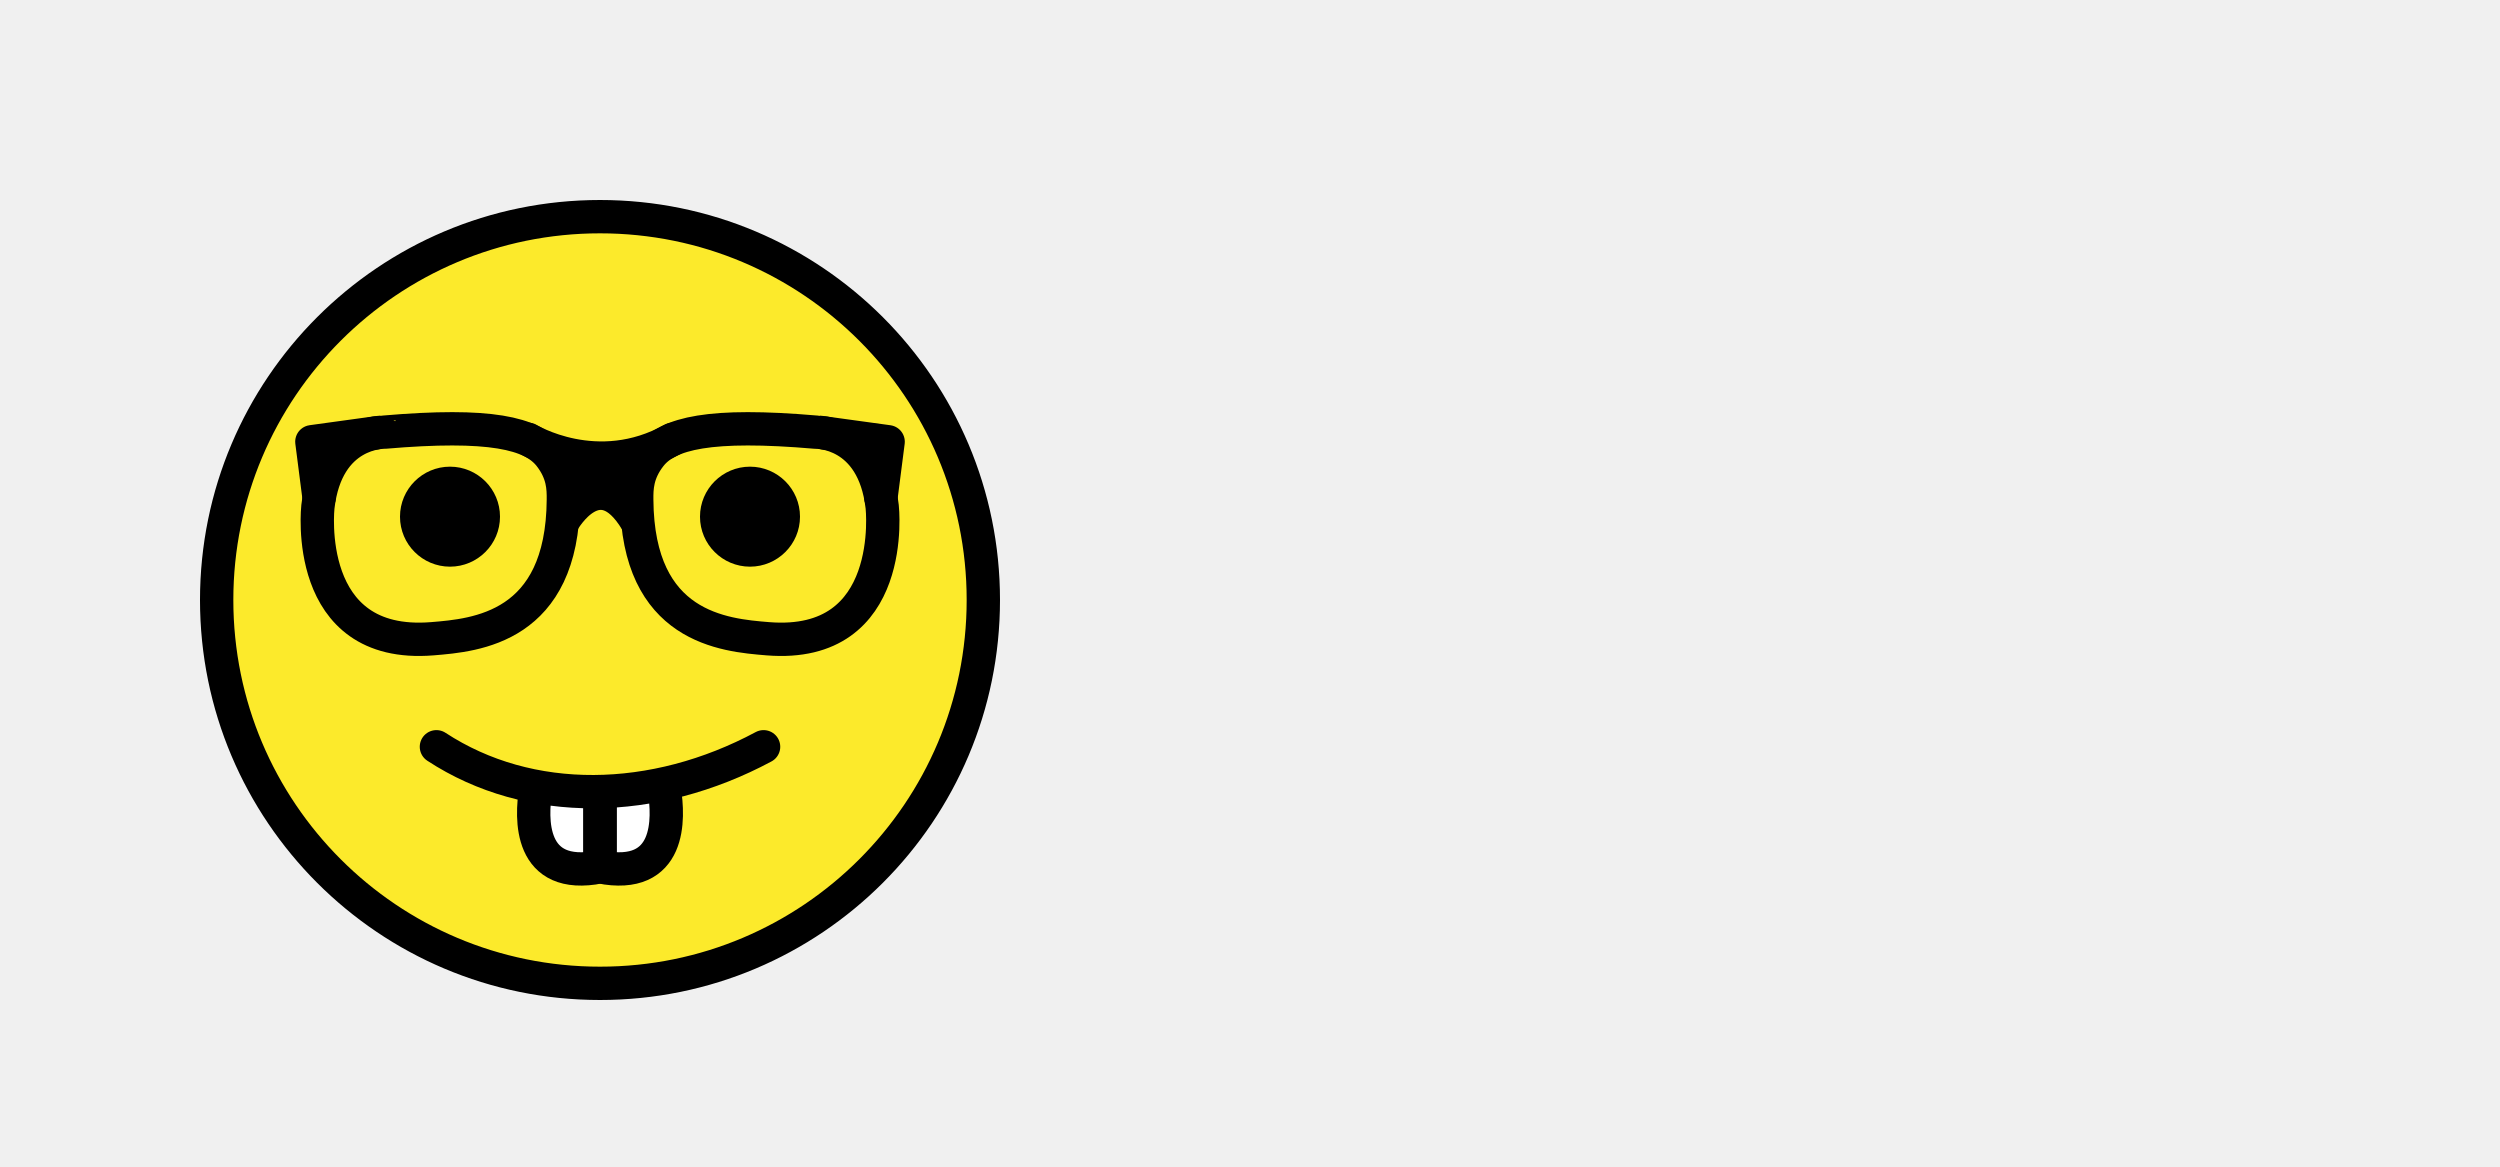
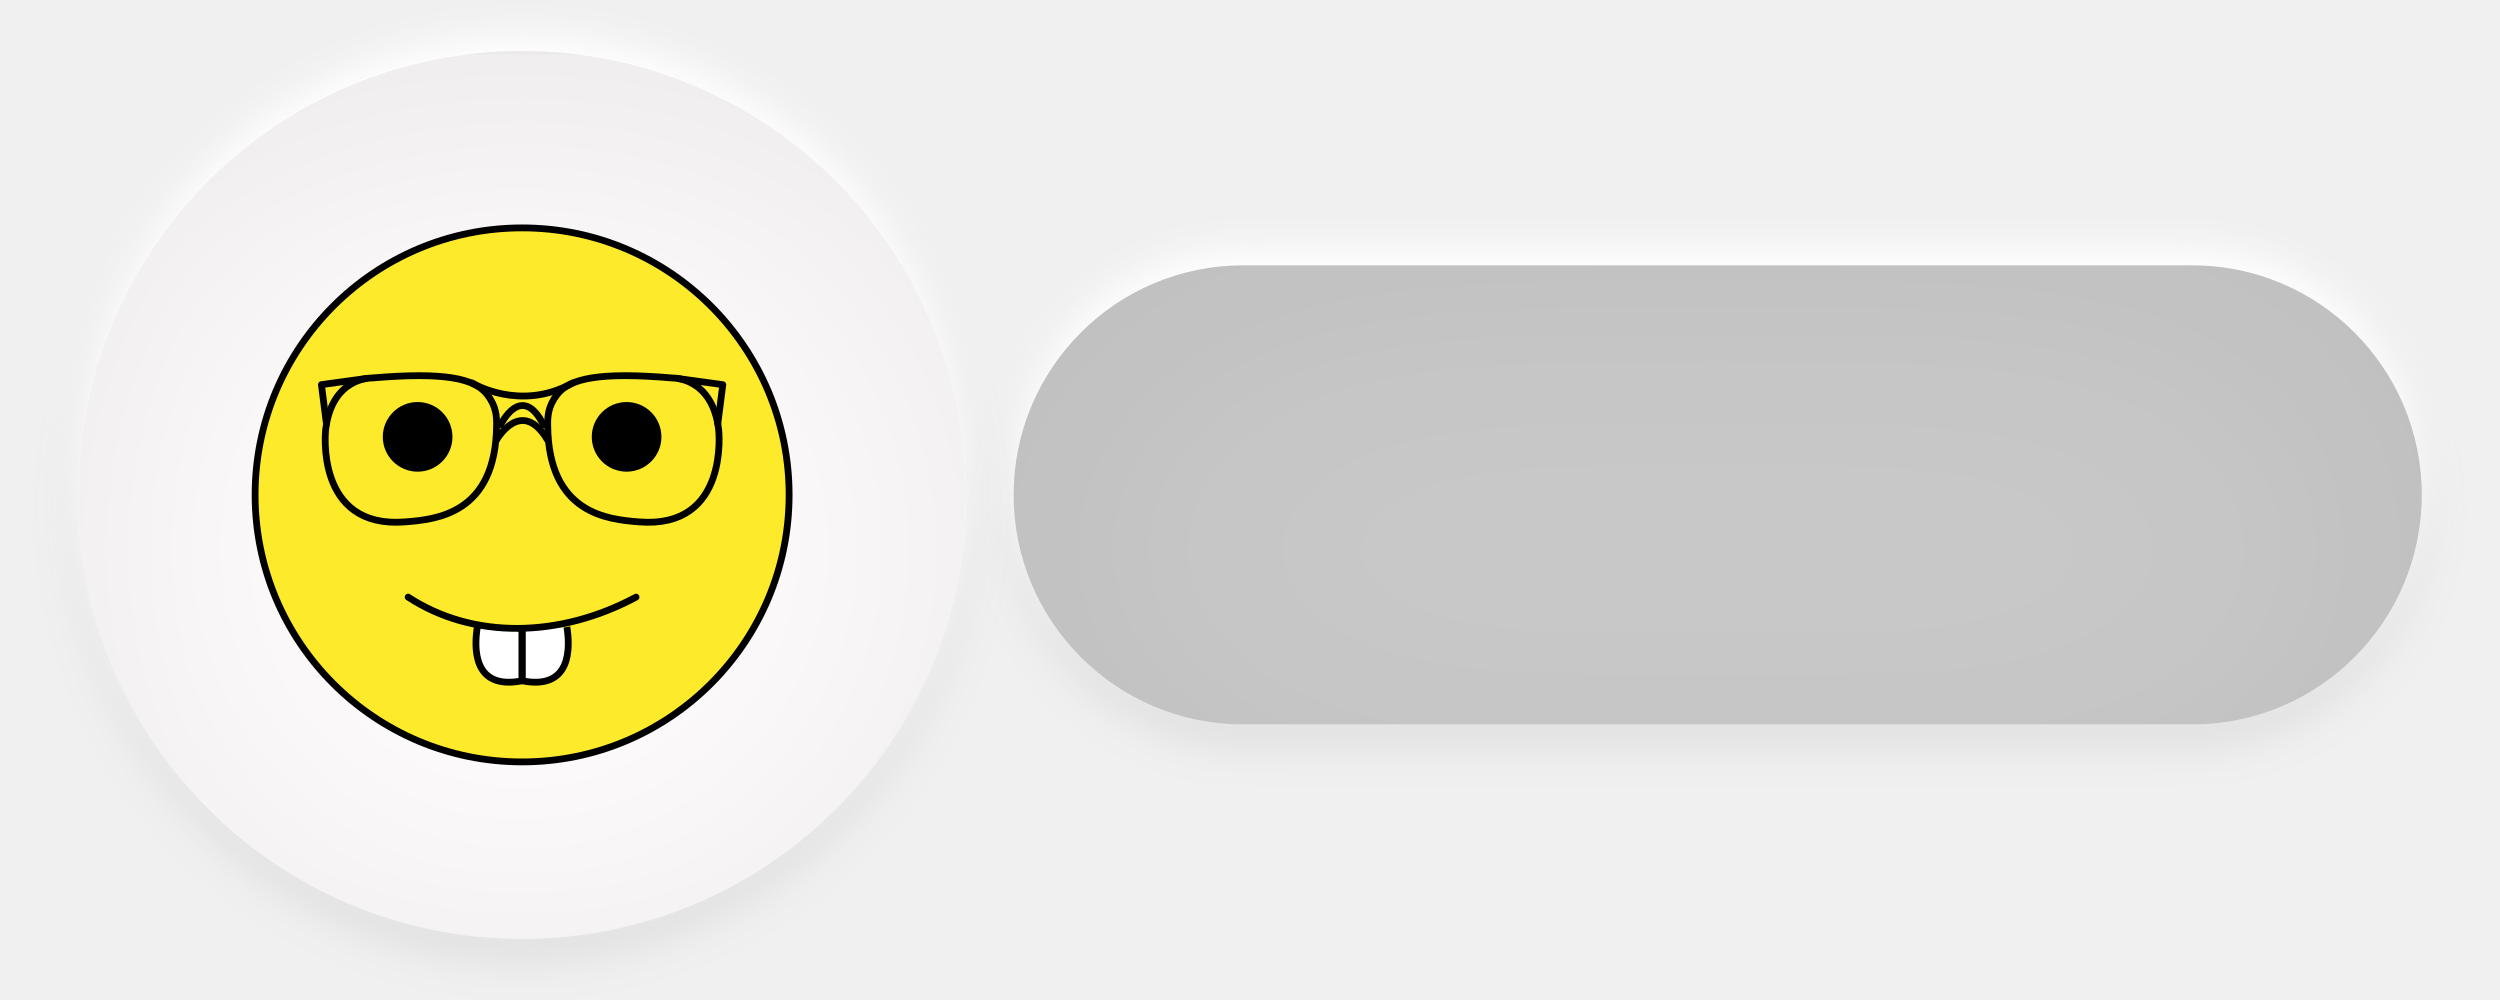
- <svg xmlns="http://www.w3.org/2000/svg" id="emoji" viewBox="0 0 150 70">
-   <rect id="my-rect" fill="#e5f9ff" x="0" y="0" rx="20" ry="20" />
-   <g>
-     <g id="color">
-       <circle cx="36" cy="36" r="23" fill="#FCEA2B" />
-       <path fill="#FFFFFF" d="M32.143,47.374c-0.282,1.723-0.434,5.488,3.857,4.64v-4.37" />
-       <path fill="#FFFFFF" d="M39.857,47.374c0.282,1.723,0.434,5.488-3.857,4.64v-4.37" />
+ <svg xmlns="http://www.w3.org/2000/svg" xmlns:xlink="http://www.w3.org/1999/xlink" width="200px" height="80px" viewBox="0 0 715 294" version="1.1">
+   <defs>
+     <rect id="path-zpmiyhw9pq-1" x="288" y="78" width="414" height="135" rx="67.5" />
+     <filter x="-5.3%" y="-17.8%" width="110.6%" height="137.8%" filterUnits="objectBoundingBox" id="filter-zpmiyhw9pq-2">
+       <feOffset dx="0" dy="5" in="SourceAlpha" result="shadowOffsetOuter1" />
+       <feGaussianBlur stdDeviation="6.5" in="shadowOffsetOuter1" result="shadowBlurOuter1" />
+       <feComposite in="shadowBlurOuter1" in2="SourceAlpha" operator="out" result="shadowBlurOuter1" />
+       <feColorMatrix values="0 0 0 0 0.86   0 0 0 0 0.86   0 0 0 0 0.86  0 0 0 1 0" type="matrix" in="shadowBlurOuter1" result="shadowMatrixOuter1" />
+       <feOffset dx="0" dy="-5" in="SourceAlpha" result="shadowOffsetOuter2" />
+       <feGaussianBlur stdDeviation="5" in="shadowOffsetOuter2" result="shadowBlurOuter2" />
+       <feComposite in="shadowBlurOuter2" in2="SourceAlpha" operator="out" result="shadowBlurOuter2" />
+       <feColorMatrix values="0 0 0 0 1   0 0 0 0 1   0 0 0 0 1  0 0 0 1 0" type="matrix" in="shadowBlurOuter2" result="shadowMatrixOuter2" />
+       <feMerge>
+         <feMergeNode in="shadowMatrixOuter1" />
+         <feMergeNode in="shadowMatrixOuter2" />
+       </feMerge>
+     </filter>
+     <filter x="-19.2%" y="-60.4%" width="138.4%" height="223.0%" filterUnits="objectBoundingBox" id="filter-zpmiyhw9pq-3">
+       <feGaussianBlur stdDeviation="58.5" in="SourceAlpha" result="shadowBlurInner1" />
+       <feOffset dx="0" dy="16" in="shadowBlurInner1" result="shadowOffsetInner1" />
+       <feComposite in="shadowOffsetInner1" in2="SourceAlpha" operator="arithmetic" k2="-1" k3="1" result="shadowInnerInner1" />
+       <feColorMatrix values="0 0 0 0 0   0 0 0 0 0   0 0 0 0 0  0 0 0 0.078 0" type="matrix" in="shadowInnerInner1" />
+     </filter>
+     <circle id="path-zpmiyhw9pq-4" cx="143.5" cy="145.5" r="130.5" />
+     <filter x="-8.4%" y="-9.2%" width="116.9%" height="119.5%" filterUnits="objectBoundingBox" id="filter-zpmiyhw9pq-5">
+       <feOffset dx="0" dy="5" in="SourceAlpha" result="shadowOffsetOuter1" />
+       <feGaussianBlur stdDeviation="6.5" in="shadowOffsetOuter1" result="shadowBlurOuter1" />
+       <feColorMatrix values="0 0 0 0 0.86   0 0 0 0 0.86   0 0 0 0 0.86  0 0 0 1 0" type="matrix" in="shadowBlurOuter1" result="shadowMatrixOuter1" />
+       <feOffset dx="0" dy="-5" in="SourceAlpha" result="shadowOffsetOuter2" />
+       <feGaussianBlur stdDeviation="5" in="shadowOffsetOuter2" result="shadowBlurOuter2" />
+       <feColorMatrix values="0 0 0 0 1   0 0 0 0 1   0 0 0 0 1  0 0 0 1 0" type="matrix" in="shadowBlurOuter2" result="shadowMatrixOuter2" />
+       <feMerge>
+         <feMergeNode in="shadowMatrixOuter1" />
+         <feMergeNode in="shadowMatrixOuter2" />
+       </feMerge>
+     </filter>
+     <filter x="-30.5%" y="-31.2%" width="160.9%" height="163.6%" filterUnits="objectBoundingBox" id="filter-zpmiyhw9pq-6">
+       <feGaussianBlur stdDeviation="58.5" in="SourceAlpha" result="shadowBlurInner1" />
+       <feOffset dx="0" dy="16" in="shadowBlurInner1" result="shadowOffsetInner1" />
+       <feComposite in="shadowOffsetInner1" in2="SourceAlpha" operator="arithmetic" k2="-1" k3="1" result="shadowInnerInner1" />
+       <feColorMatrix values="0 0 0 0 0   0 0 0 0 0   0 0 0 0 0  0 0 0 0.078 0" type="matrix" in="shadowInnerInner1" />
+     </filter>
+   </defs>
+   <g id="Page-1" stroke="none" stroke-width="1" fill="none" fill-rule="evenodd">
+     <g id="Rectangle-Copy-2">
+       <use fill="black" fill-opacity="1" filter="url(#filter-zpmiyhw9pq-2)" xlink:href="#path-zpmiyhw9pq-1" />
+       <use fill-opacity="0.15" fill="#000000" fill-rule="evenodd" xlink:href="#path-zpmiyhw9pq-1" />
+       <use fill="black" fill-opacity="1" filter="url(#filter-zpmiyhw9pq-3)" xlink:href="#path-zpmiyhw9pq-1" />
    </g>
-     <g id="hair" />
-     <g id="skin" />
-     <g id="skin-shadow" />
-     <g id="line">
-       <circle cx="36" cy="36" r="23" fill="none" stroke="#000000" stroke-linecap="round" stroke-linejoin="round" stroke-miterlimit="10" stroke-width="2" />
-       <path fill="none" stroke="#000000" stroke-linecap="round" stroke-linejoin="round" stroke-miterlimit="10" stroke-width="2" d="M19.074,30.407c0,0-0.953,8.551,6.861,7.918c2.62-0.212,7.816-0.651,7.867-8.343 c0.005-0.698-0.008-1.599-0.811-2.63c-1.065-1.367-3.572-1.971-9.945-1.422 C23.047,25.931,19.6,25.832,19.074,30.407z" />
-       <polyline fill="none" stroke="#000000" stroke-linecap="round" stroke-linejoin="round" stroke-miterlimit="10" stroke-width="2" points="19.145,29.874 18.712,26.503 22.545,25.975" />
-       <path fill="none" stroke="#000000" stroke-linecap="round" stroke-linejoin="round" stroke-miterlimit="10" stroke-width="2" d="M52.932,30.407c0,0,0.953,8.551-6.861,7.918c-2.62-0.212-7.816-0.651-7.867-8.343 c-0.005-0.698,0.008-1.599,0.811-2.63c1.065-1.367,3.572-1.971,9.945-1.422 C48.96,25.931,52.406,25.832,52.932,30.407z" />
-       <path fill="none" stroke="#000000" stroke-linecap="round" stroke-linejoin="round" stroke-miterlimit="10" stroke-width="2" d="M31.696,26.359c0,0,4.124,2.534,8.657,0" />
-       <path fill="none" stroke="#000000" stroke-linecap="round" stroke-linejoin="round" stroke-miterlimit="10" stroke-width="2" d="M33.802,31.261c0,0,2.127-3.751,4.383,0" />
-       <polyline fill="none" stroke="#000000" stroke-linecap="round" stroke-linejoin="round" stroke-miterlimit="10" stroke-width="2" points="52.855,29.877 53.288,26.505 49.455,25.978" />
-       <path fill="none" stroke="#000000" stroke-linecap="round" stroke-linejoin="round" stroke-miterlimit="10" stroke-width="2" d="M34.146,29.971c0,0,1.795-3.751,3.699,0" />
-       <path fill="none" stroke="#000000" stroke-miterlimit="10" stroke-width="2" d="M32.143,47.374 c-0.282,1.723-0.434,5.488,3.857,4.64v-4.37" />
-       <path d="M30,31c0,1.657-1.345,3-3,3c-1.655,0-3-1.343-3-3c0-1.655,1.345-3,3-3C28.655,28,30,29.345,30,31" />
-       <path d="M48,31c0,1.657-1.345,3-3,3s-3-1.343-3-3c0-1.655,1.345-3,3-3S48,29.345,48,31" />
-       <path fill="none" stroke="#000000" stroke-miterlimit="10" stroke-width="2" d="M39.857,47.374 c0.282,1.723,0.434,5.488-3.857,4.64v-4.37" />
-       <path fill="none" stroke="#000000" stroke-linecap="round" stroke-linejoin="round" stroke-miterlimit="10" stroke-width="2" d="M45.815,44.806c-6.574,3.525-14.045,3.658-19.63,0" />
+     <g id="Oval-Copy-2">
+       <use fill="black" fill-opacity="1" filter="url(#filter-zpmiyhw9pq-5)" xlink:href="#path-zpmiyhw9pq-4" />
+       <use fill="#FFFDFD" fill-rule="evenodd" xlink:href="#path-zpmiyhw9pq-4" />
+       <use fill="black" fill-opacity="1" filter="url(#filter-zpmiyhw9pq-6)" xlink:href="#path-zpmiyhw9pq-4" />
    </g>
-     <animateTransform id="animate" attributeName="transform" attributeType="XML" type="rotate" from="0 36 36" to="360 36 36" dur="2s" repeatCount="indefinite" />
+     <g>
+       <g id="Group" transform="translate(65, 67)">
+         <g id="color" fill-rule="nonzero">
+           <circle id="Oval" fill="#FCEA2B" cx="78.5" cy="78.5" r="78.5" />
+           <path d="M65.337,117.321 C64.375,123.203 63.855,136.052 78.5,133.157 L78.5,118.243" id="Path" fill="#FFFFFF" />
+           <path d="M91.663,117.321 C92.625,123.203 93.145,136.052 78.5,133.157 L78.5,118.243" id="Path" fill="#FFFFFF" />
+         </g>
+         <g id="line">
+           <circle id="Oval" stroke="#000000" stroke-width="2" stroke-linecap="round" stroke-linejoin="round" cx="78.5" cy="78.5" r="78.5" />
+           <path d="M20.731,59.412 C20.731,59.412 17.478,88.596 44.147,86.438 C53.088,85.714 70.825,84.217 70.997,57.964 C71.013,55.582 70.971,52.507 68.23,48.988 C64.596,44.323 56.04,42.261 34.289,44.135 C34.289,44.135 22.527,43.797 20.731,59.412 Z" id="Path" stroke="#000000" stroke-width="2" stroke-linecap="round" stroke-linejoin="round" />
+           <polyline id="Path" stroke="#000000" stroke-width="2" stroke-linecap="round" stroke-linejoin="round" points="20.972 57.592 19.494 46.086 32.576 44.285" />
+           <path d="M136.291,59.412 C136.291,59.412 139.544,88.596 112.875,86.438 C103.934,85.714 86.197,84.217 86.025,57.964 C86.009,55.582 86.051,52.507 88.792,48.988 C92.426,44.323 100.982,42.261 122.733,44.135 C122.733,44.135 134.496,43.797 136.291,59.412 Z" id="Path" stroke="#000000" stroke-width="2" stroke-linecap="round" stroke-linejoin="round" />
+           <path d="M63.811,45.596 C63.811,45.596 77.887,54.244 93.357,45.596" id="Path" stroke="#000000" stroke-width="2" stroke-linecap="round" stroke-linejoin="round" />
+           <path d="M70.999,62.327 C70.999,62.327 78.26,49.525 85.958,62.327" id="Path" stroke="#000000" stroke-width="2" stroke-linecap="round" stroke-linejoin="round" />
+           <polyline id="Path" stroke="#000000" stroke-width="2" stroke-linecap="round" stroke-linejoin="round" points="136.028 57.601 137.506 46.095 124.424 44.293" />
+           <path d="M72.173,57.921 C72.173,57.921 78.301,45.119 84.797,57.921" id="Path" stroke="#000000" stroke-width="2" stroke-linecap="round" stroke-linejoin="round" />
+           <path d="M65.337,117.321 C64.375,123.203 63.855,136.052 78.5,133.157 L78.5,118.243" id="Path" stroke="#000000" stroke-width="2" />
+           <path d="M58.022,61.435 C58.022,67.09 53.432,71.674 47.783,71.674 C42.133,71.674 37.543,67.089 37.543,61.435 C37.543,55.786 42.133,51.196 47.783,51.196 C53.432,51.196 58.022,55.786 58.022,61.435" id="Path" fill="#000000" fill-rule="nonzero" />
+           <path d="M119.457,61.435 C119.457,67.09 114.867,71.674 109.217,71.674 C103.568,71.674 98.978,67.089 98.978,61.435 C98.978,55.786 103.568,51.196 109.217,51.196 C114.867,51.196 119.457,55.786 119.457,61.435" id="Path" fill="#000000" fill-rule="nonzero" />
+           <path d="M91.663,117.321 C92.625,123.203 93.145,136.052 78.5,133.157 L78.5,118.243" id="Path" stroke="#000000" stroke-width="2" />
+           <path d="M111.998,108.554 C89.561,120.584 64.061,121.037 45.002,108.554" id="Path" stroke="#000000" stroke-width="2" stroke-linecap="round" stroke-linejoin="round" />
+         </g>
+       </g>
+       <animateTransform id="animate" attributeName="transform" attributeType="XML" type="rotate" from="0 143.5 145.5" to="360 143.5 145.5" dur="2s" repeatCount="indefinite" />
+     </g>
  </g>
-   <text id="my-text" />
</svg>
